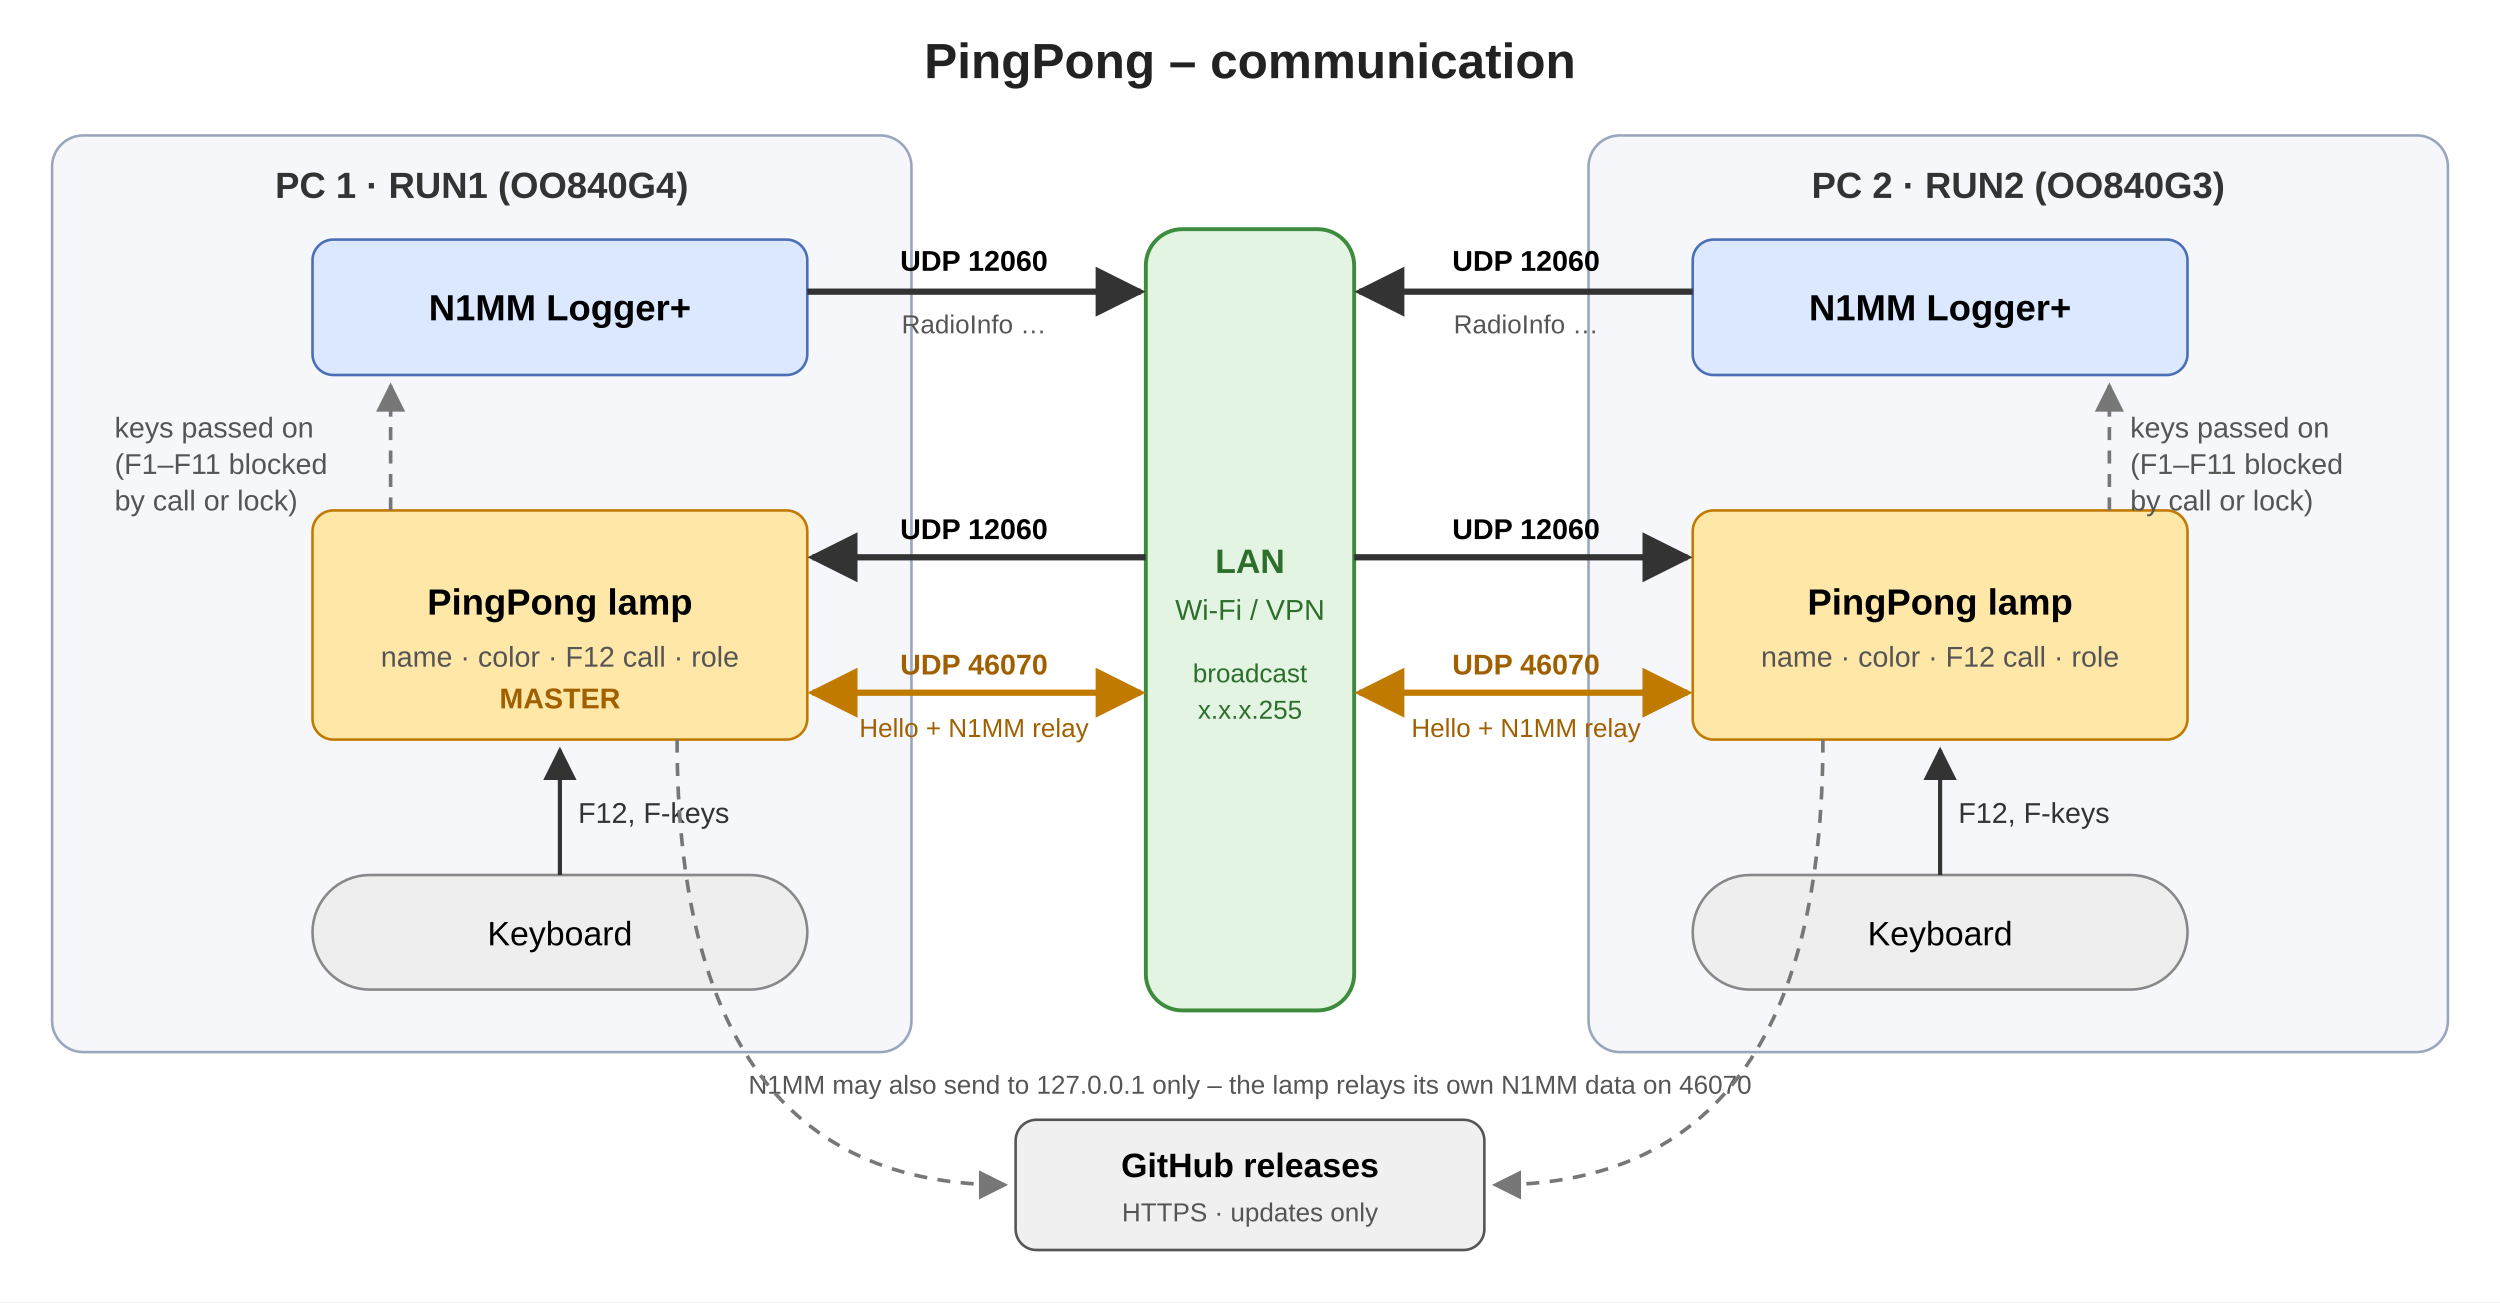
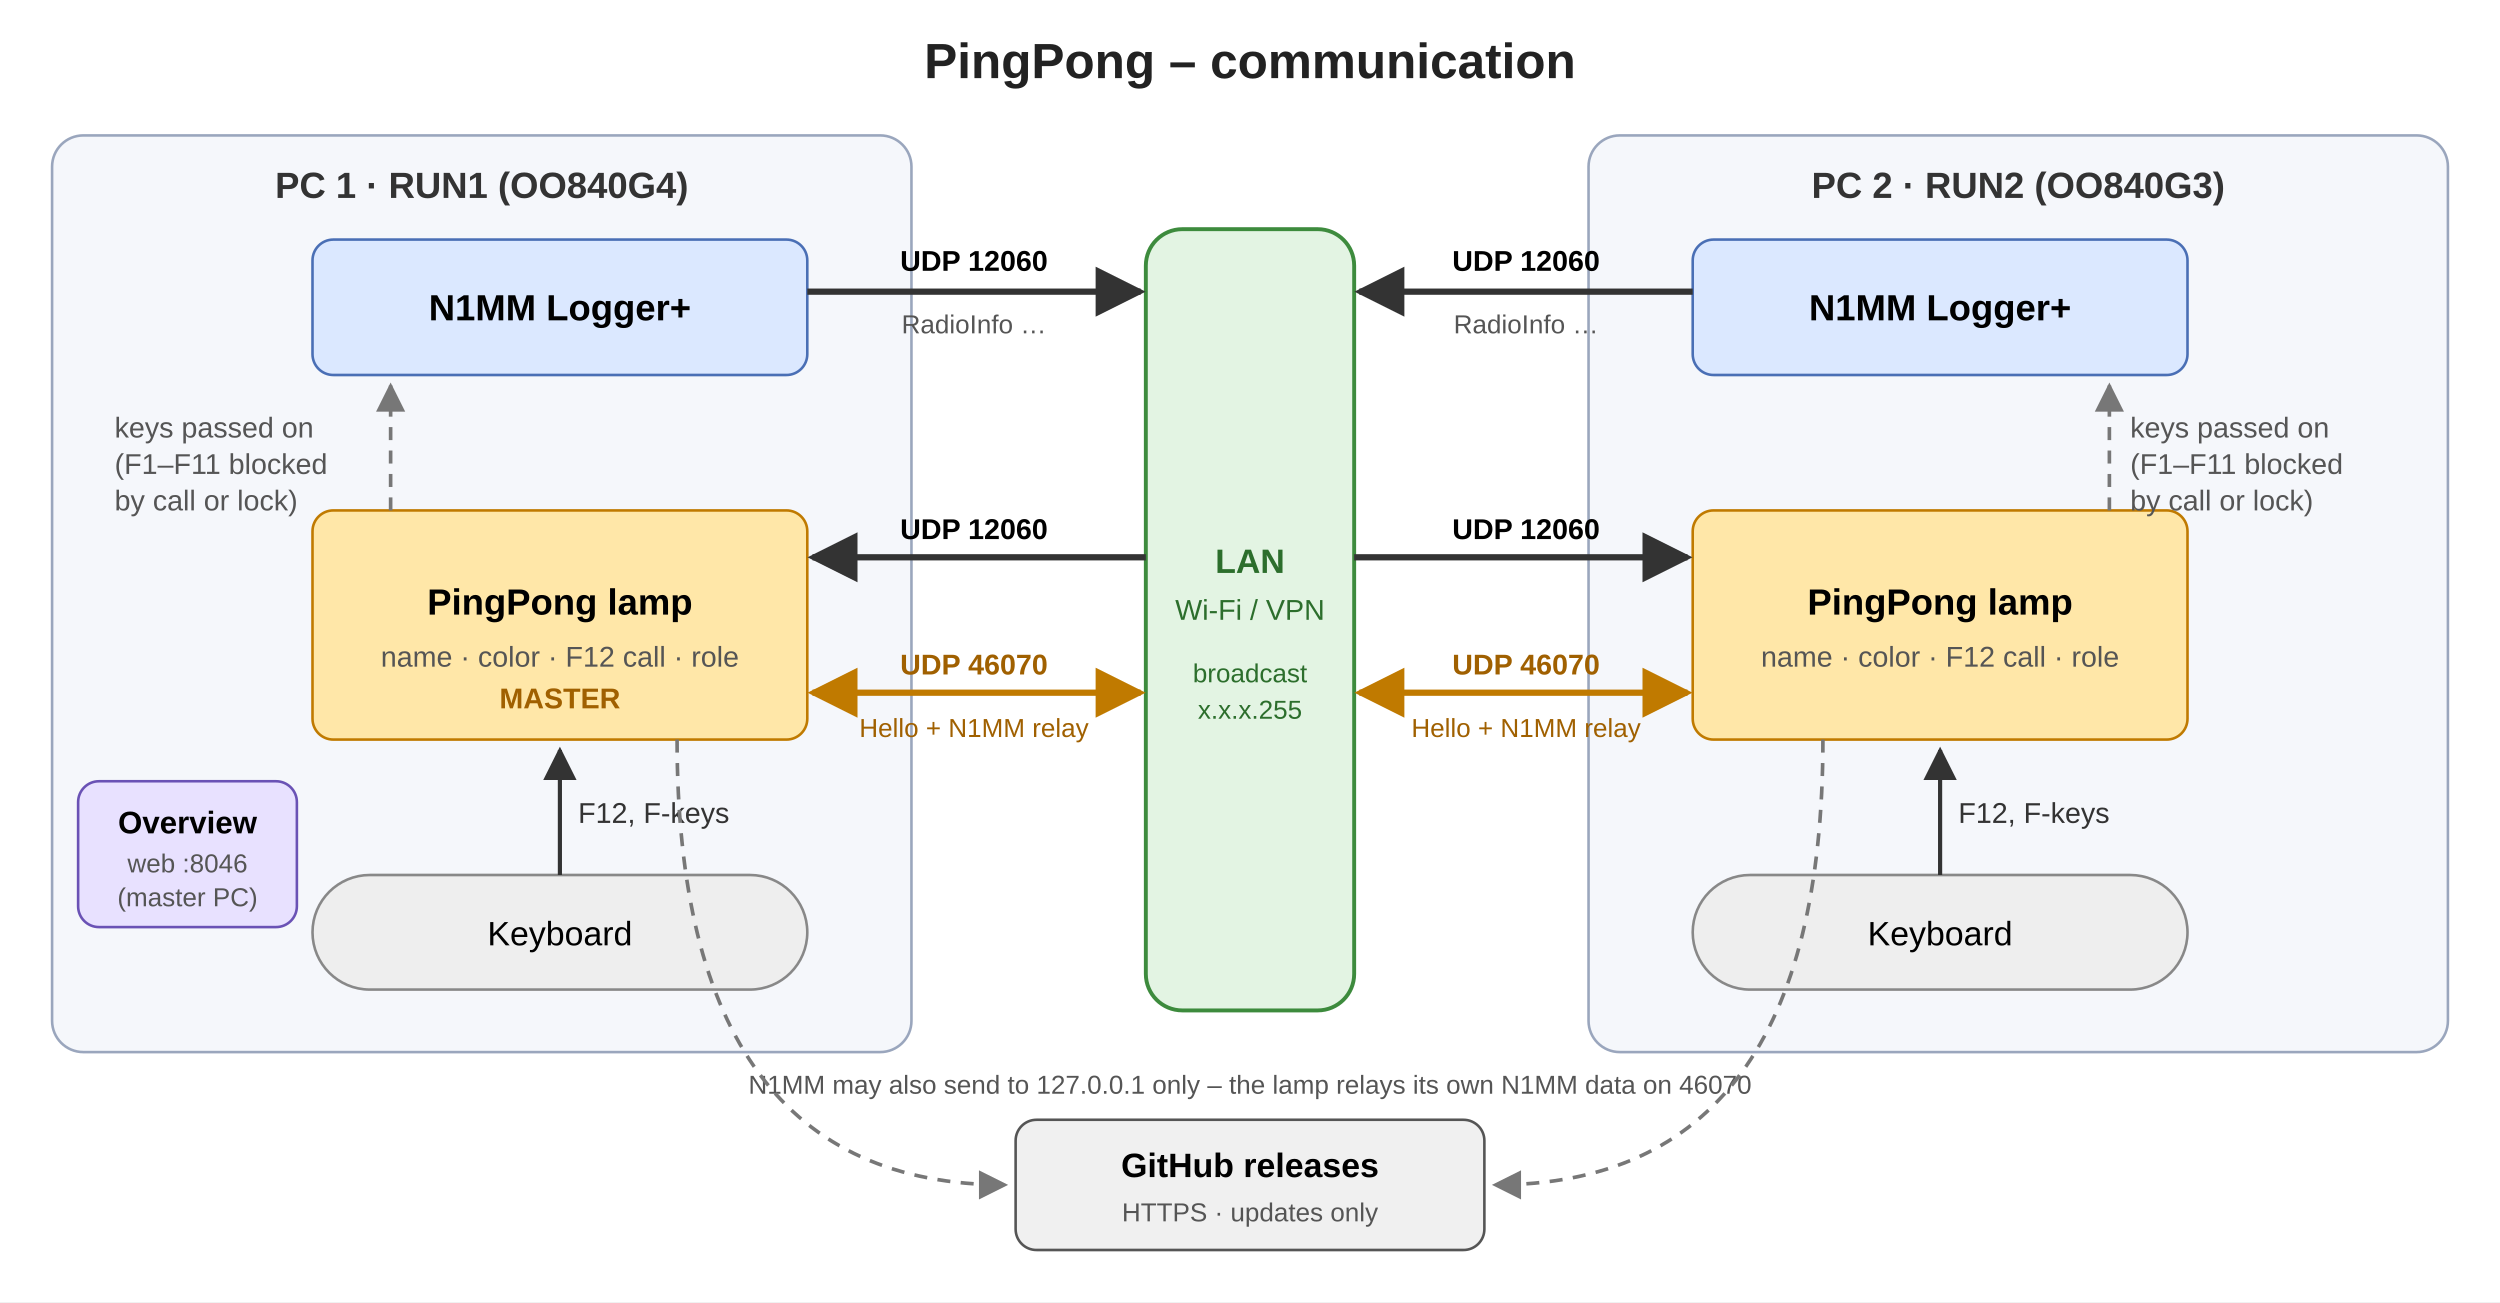
<svg xmlns="http://www.w3.org/2000/svg" width="960" height="500" viewBox="0 0 960 500" font-family="Segoe UI, Arial, Helvetica, sans-serif">
  <defs>
    <marker id="a" viewBox="0 0 10 10" refX="9" refY="5" markerWidth="8" markerHeight="8" orient="auto-start-reverse">
      <path d="M0,0 L10,5 L0,10 z" fill="#333" />
    </marker>
    <marker id="b" viewBox="0 0 10 10" refX="9" refY="5" markerWidth="8" markerHeight="8" orient="auto-start-reverse">
      <path d="M0,0 L10,5 L0,10 z" fill="#c07a00" />
    </marker>
    <marker id="g" viewBox="0 0 10 10" refX="9" refY="5" markerWidth="8" markerHeight="8" orient="auto-start-reverse">
      <path d="M0,0 L10,5 L0,10 z" fill="#777" />
    </marker>
  </defs>
  <rect width="960" height="500" fill="#ffffff" />
  <text x="480" y="30" text-anchor="middle" font-size="19" font-weight="700" fill="#222">PingPong – communication</text>
  <text x="480" y="420" text-anchor="middle" font-size="10" fill="#555">N1MM may also send to 127.0.0.1 only – the lamp relays its own N1MM data on 46070</text>
  <rect x="20" y="52" width="330" height="352" rx="12" fill="#f5f7fb" stroke="#9aa6bd" />
  <text x="185" y="76" text-anchor="middle" font-size="14" font-weight="700" fill="#333">PC 1 · RUN1 (OO840G4)</text>
  <rect x="120" y="92" width="190" height="52" rx="8" fill="#dbe8ff" stroke="#4a6fb5" />
  <text x="215" y="123" text-anchor="middle" font-size="14" font-weight="600">N1MM Logger+</text>
  <rect x="120" y="196" width="190" height="88" rx="8" fill="#ffe7a8" stroke="#c07a00" />
  <text x="215" y="236" text-anchor="middle" font-size="14" font-weight="600">PingPong lamp</text>
  <text x="215" y="256" text-anchor="middle" font-size="11" fill="#555">name · color · F12 call · role</text>
  <text x="215" y="272" text-anchor="middle" font-size="11" font-weight="700" fill="#a06000">MASTER</text>
+   <rect x="30" y="300" width="84" height="56" rx="8" fill="#e8e1ff" stroke="#6a52b5" />
+   <text x="72" y="320" text-anchor="middle" font-size="12" font-weight="600">Overview</text>
+   <text x="72" y="335" text-anchor="middle" font-size="10" fill="#555">web :8046</text>
+   <text x="72" y="348" text-anchor="middle" font-size="10" fill="#555">(master PC)</text>
  <rect x="120" y="336" width="190" height="44" rx="22" fill="#eeeeee" stroke="#888" />
  <text x="215" y="363" text-anchor="middle" font-size="13">Keyboard</text>
  <line x1="215" y1="336" x2="215" y2="288" stroke="#333" stroke-width="1.6" marker-end="url(#a)" />
  <text x="222" y="316" font-size="11" fill="#333">F12, F-keys</text>
  <line x1="150" y1="196" x2="150" y2="148" stroke="#777" stroke-width="1.4" stroke-dasharray="5,4" marker-end="url(#g)" />
  <text x="44" y="168" font-size="11" fill="#555">keys passed on</text>
  <text x="44" y="182" font-size="11" fill="#555">(F1–F11 blocked</text>
  <text x="44" y="196" font-size="11" fill="#555"> by call or lock)</text>
  <rect x="610" y="52" width="330" height="352" rx="12" fill="#f5f7fb" stroke="#9aa6bd" />
  <text x="775" y="76" text-anchor="middle" font-size="14" font-weight="700" fill="#333">PC 2 · RUN2 (OO840G3)</text>
  <rect x="650" y="92" width="190" height="52" rx="8" fill="#dbe8ff" stroke="#4a6fb5" />
  <text x="745" y="123" text-anchor="middle" font-size="14" font-weight="600">N1MM Logger+</text>
  <rect x="650" y="196" width="190" height="88" rx="8" fill="#ffe7a8" stroke="#c07a00" />
  <text x="745" y="236" text-anchor="middle" font-size="14" font-weight="600">PingPong lamp</text>
  <text x="745" y="256" text-anchor="middle" font-size="11" fill="#555">name · color · F12 call · role</text>
  <rect x="650" y="336" width="190" height="44" rx="22" fill="#eeeeee" stroke="#888" />
  <text x="745" y="363" text-anchor="middle" font-size="13">Keyboard</text>
  <line x1="745" y1="336" x2="745" y2="288" stroke="#333" stroke-width="1.6" marker-end="url(#a)" />
  <text x="752" y="316" font-size="11" fill="#333">F12, F-keys</text>
  <line x1="810" y1="196" x2="810" y2="148" stroke="#777" stroke-width="1.4" stroke-dasharray="5,4" marker-end="url(#g)" />
  <text x="818" y="168" font-size="11" fill="#555">keys passed on</text>
  <text x="818" y="182" font-size="11" fill="#555">(F1–F11 blocked</text>
  <text x="818" y="196" font-size="11" fill="#555"> by call or lock)</text>
  <rect x="440" y="88" width="80" height="300" rx="14" fill="#e3f4e3" stroke="#3d8b3d" stroke-width="1.5" />
  <text x="480" y="220" text-anchor="middle" font-size="13" font-weight="700" fill="#2c6e2c">LAN</text>
  <text x="480" y="238" text-anchor="middle" font-size="11" fill="#2c6e2c">Wi-Fi / VPN</text>
  <text x="480" y="262" text-anchor="middle" font-size="10" fill="#2c6e2c">broadcast</text>
  <text x="480" y="276" text-anchor="middle" font-size="10" fill="#2c6e2c">x.x.x.255</text>
  <line x1="310" y1="112" x2="438" y2="112" stroke="#333" stroke-width="2.4" marker-end="url(#a)" />
  <text x="374" y="104" text-anchor="middle" font-size="11" font-weight="600">UDP 12060</text>
  <text x="374" y="128" text-anchor="middle" font-size="10" fill="#555">RadioInfo …</text>
  <line x1="650" y1="112" x2="522" y2="112" stroke="#333" stroke-width="2.4" marker-end="url(#a)" />
  <text x="586" y="104" text-anchor="middle" font-size="11" font-weight="600">UDP 12060</text>
  <text x="586" y="128" text-anchor="middle" font-size="10" fill="#555">RadioInfo …</text>
  <line x1="440" y1="214" x2="312" y2="214" stroke="#333" stroke-width="2.4" marker-end="url(#a)" />
  <text x="374" y="207" text-anchor="middle" font-size="11" font-weight="600">UDP 12060</text>
  <line x1="520" y1="214" x2="648" y2="214" stroke="#333" stroke-width="2.4" marker-end="url(#a)" />
  <text x="586" y="207" text-anchor="middle" font-size="11" font-weight="600">UDP 12060</text>
  <line x1="312" y1="266" x2="438" y2="266" stroke="#c07a00" stroke-width="2.4" marker-start="url(#b)" marker-end="url(#b)" />
  <text x="374" y="259" text-anchor="middle" font-size="11" font-weight="600" fill="#a06000">UDP 46070</text>
  <text x="374" y="283" text-anchor="middle" font-size="10" fill="#a06000">Hello + N1MM relay</text>
  <line x1="522" y1="266" x2="648" y2="266" stroke="#c07a00" stroke-width="2.4" marker-start="url(#b)" marker-end="url(#b)" />
  <text x="586" y="259" text-anchor="middle" font-size="11" font-weight="600" fill="#a06000">UDP 46070</text>
  <text x="586" y="283" text-anchor="middle" font-size="10" fill="#a06000">Hello + N1MM relay</text>
  <rect x="390" y="430" width="180" height="50" rx="8" fill="#f0f0f0" stroke="#555" />
  <text x="480" y="452" text-anchor="middle" font-size="13" font-weight="600">GitHub releases</text>
  <text x="480" y="469" text-anchor="middle" font-size="10" fill="#555">HTTPS · updates only</text>
  <path d="M 260 284 Q 260 455 386 455" fill="none" stroke="#777" stroke-width="1.4" stroke-dasharray="5,4" marker-end="url(#g)" />
  <path d="M 700 284 Q 700 455 574 455" fill="none" stroke="#777" stroke-width="1.4" stroke-dasharray="5,4" marker-end="url(#g)" />
</svg>
